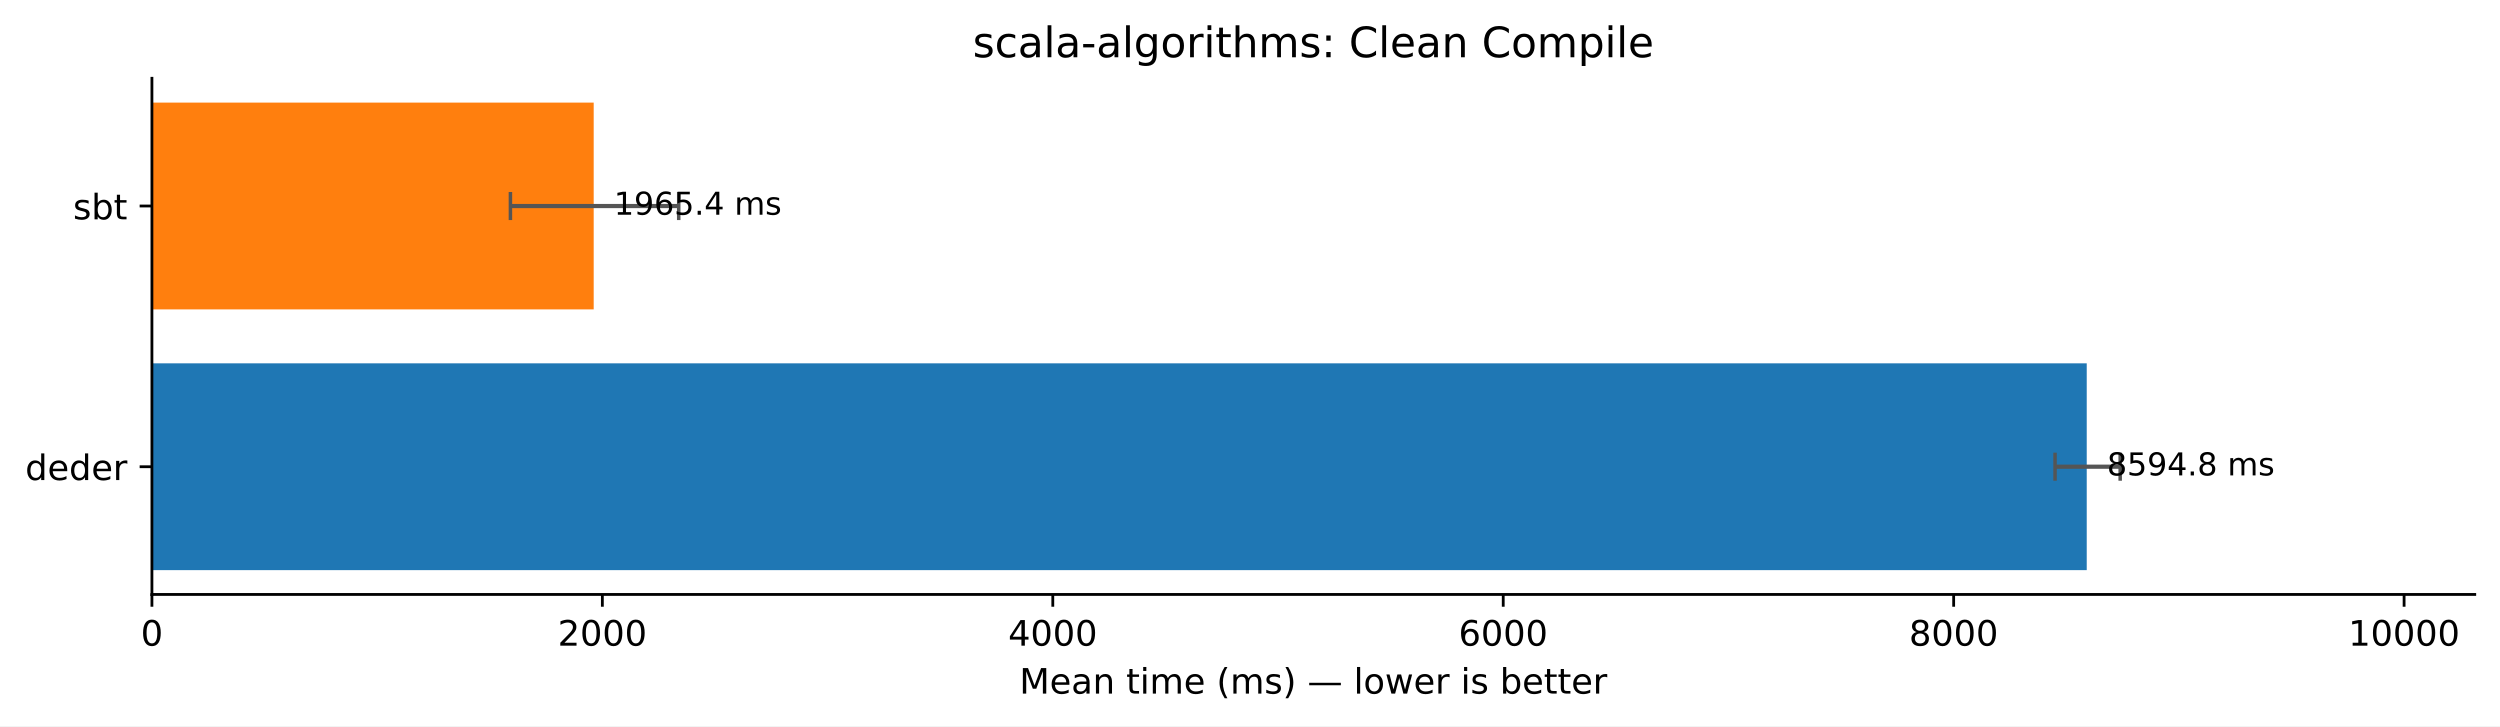
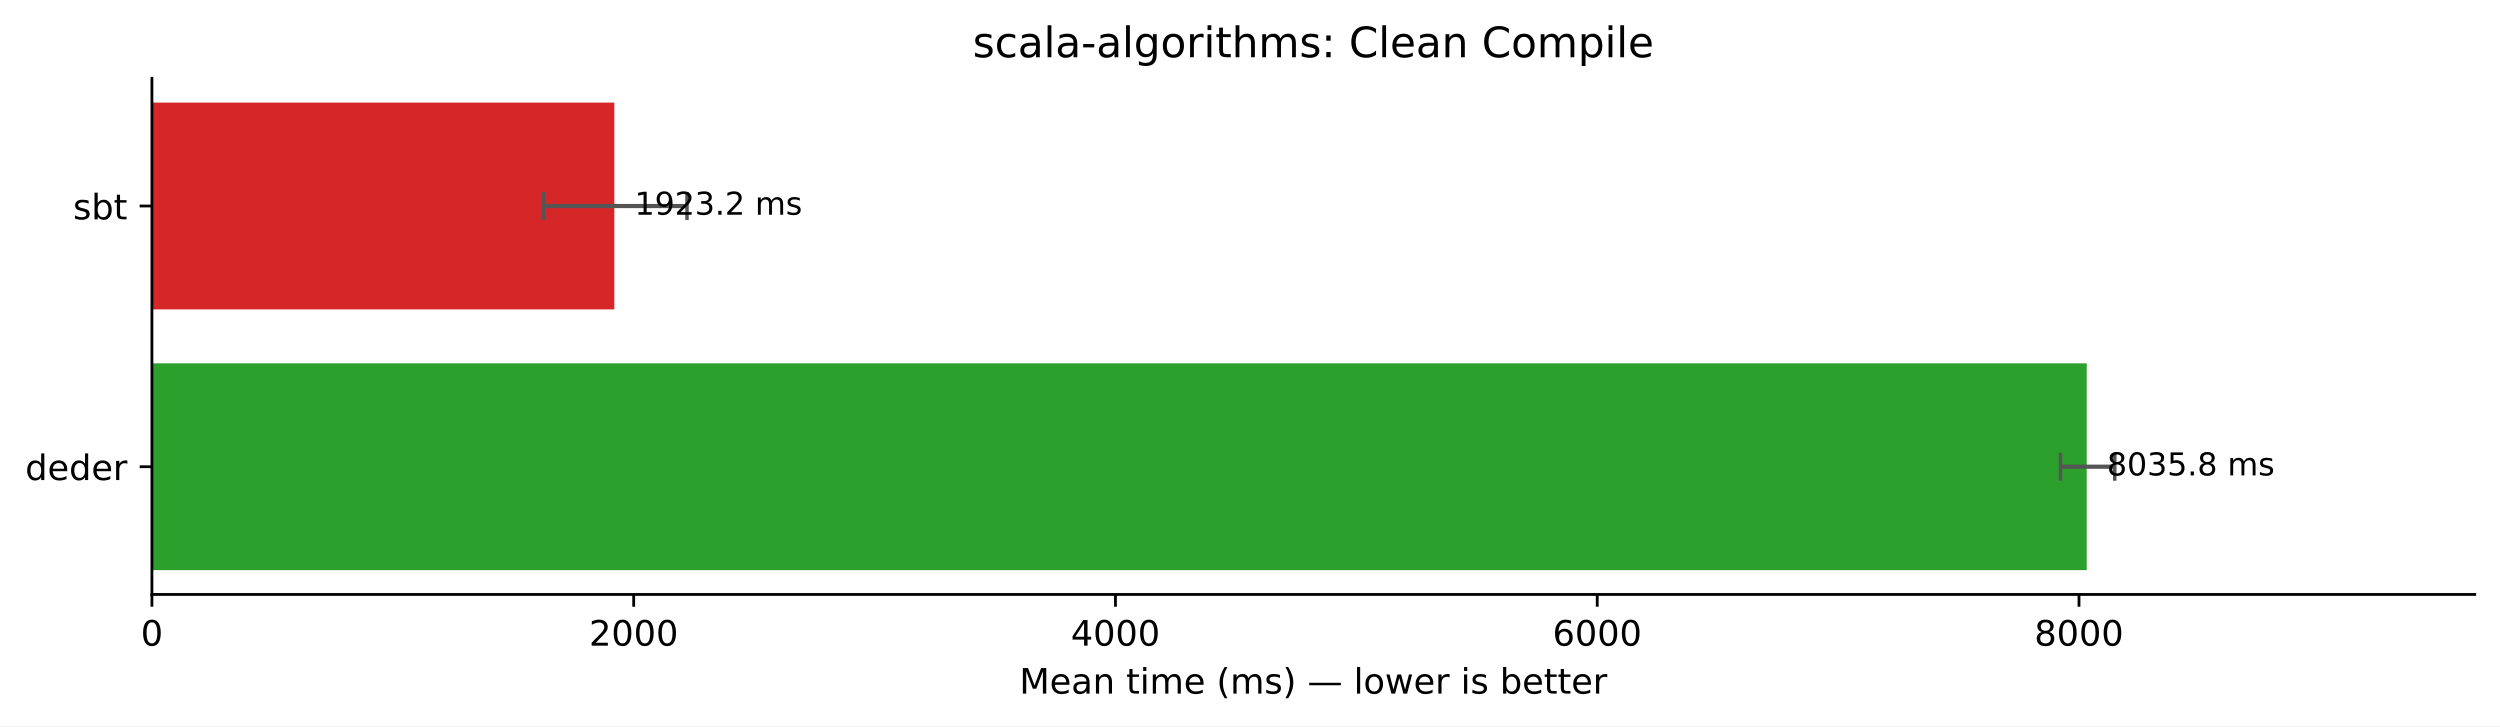
<svg xmlns="http://www.w3.org/2000/svg" xmlns:xlink="http://www.w3.org/1999/xlink" width="712.754pt" height="207.034pt" viewBox="0 0 712.754 207.034" version="1.1">
  <defs>
    <style type="text/css">*{stroke-linejoin: round; stroke-linecap: butt}</style>
  </defs>
  <g id="figure_1">
    <g id="patch_1">
      <path d="M 0 207.034  L 712.754 207.034  L 712.754 0  L 0 0  z " style="fill: #ffffff" />
    </g>
    <g id="axes_1">
      <g id="patch_2">
        <path d="M 43.314 169.478  L 705.554 169.478  L 705.554 22.318  L 43.314 22.318  z " style="fill: #ffffff" />
      </g>
      <g id="patch_3">
-         <path d="M 43.314 162.789  L 595.181 162.789  L 595.181 103.33  L 43.314 103.33  z " clip-path="url(#ped0f077b92)" style="fill: #1f77b4; stroke: #ffffff; stroke-width: 0.5; stroke-linejoin: miter" />
+         <path d="M 43.314 162.789  L 595.181 162.789  L 595.181 103.33  L 43.314 103.33  z " clip-path="url(#p0a08fe9d2a)" style="fill: #2ca02c; stroke: #ffffff; stroke-width: 0.5; stroke-linejoin: miter" />
      </g>
      <g id="patch_4">
-         <path d="M 43.314 88.466  L 169.513 88.466  L 169.513 29.007  L 43.314 29.007  z " clip-path="url(#ped0f077b92)" style="fill: #ff7f0e; stroke: #ffffff; stroke-width: 0.5; stroke-linejoin: miter" />
+         <path d="M 43.314 88.466  L 175.395 88.466  L 175.395 29.007  L 43.314 29.007  z " clip-path="url(#p0a08fe9d2a)" style="fill: #d62728; stroke: #ffffff; stroke-width: 0.5; stroke-linejoin: miter" />
      </g>
      <g id="matplotlib.axis_1">
        <g id="xtick_1">
          <g id="line2d_1">
            <defs>
-               <path id="m09c549a54c" d="M 0 0  L 0 3.5  " style="stroke: #000000; stroke-width: 0.8" />
+               <path id="m7000a5f4e0" d="M 0 0  L 0 3.5  " style="stroke: #000000; stroke-width: 0.8" />
            </defs>
            <g>
-               <use xlink:href="#m09c549a54c" x="43.314" y="169.478" style="stroke: #000000; stroke-width: 0.8" />
+               <use xlink:href="#m7000a5f4e0" x="43.314" y="169.478" style="stroke: #000000; stroke-width: 0.8" />
            </g>
          </g>
          <g id="text_1">
            <g transform="translate(40.13281 184.0766) scale(0.1 -0.1)">
              <defs>
                <path id="DejaVuSans-30" d="M 2034 4250  Q 1547 4250 1301 3770  Q 1056 3291 1056 2328  Q 1056 1369 1301 889  Q 1547 409 2034 409  Q 2525 409 2770 889  Q 3016 1369 3016 2328  Q 3016 3291 2770 3770  Q 2525 4250 2034 4250  z M 2034 4750  Q 2819 4750 3233 4129  Q 3647 3509 3647 2328  Q 3647 1150 3233 529  Q 2819 -91 2034 -91  Q 1250 -91 836 529  Q 422 1150 422 2328  Q 422 3509 836 4129  Q 1250 4750 2034 4750  z " transform="scale(0.015625)" />
              </defs>
              <use xlink:href="#DejaVuSans-30" />
            </g>
          </g>
        </g>
        <g id="xtick_2">
          <g id="line2d_2">
            <g>
-               <use xlink:href="#m09c549a54c" x="171.733" y="169.478" style="stroke: #000000; stroke-width: 0.8" />
+               <use xlink:href="#m7000a5f4e0" x="180.666" y="169.478" style="stroke: #000000; stroke-width: 0.8" />
            </g>
          </g>
          <g id="text_2">
-             <g transform="translate(159.0085 184.0766) scale(0.1 -0.1)">
+             <g transform="translate(167.9414 184.0766) scale(0.1 -0.1)">
              <defs>
                <path id="DejaVuSans-32" d="M 1228 531  L 3431 531  L 3431 0  L 469 0  L 469 531  Q 828 903 1448 1529  Q 2069 2156 2228 2338  Q 2531 2678 2651 2914  Q 2772 3150 2772 3378  Q 2772 3750 2511 3984  Q 2250 4219 1831 4219  Q 1534 4219 1204 4116  Q 875 4013 500 3803  L 500 4441  Q 881 4594 1212 4672  Q 1544 4750 1819 4750  Q 2544 4750 2975 4387  Q 3406 4025 3406 3419  Q 3406 3131 3298 2873  Q 3191 2616 2906 2266  Q 2828 2175 2409 1742  Q 1991 1309 1228 531  z " transform="scale(0.015625)" />
              </defs>
              <use xlink:href="#DejaVuSans-32" />
              <use xlink:href="#DejaVuSans-30" transform="translate(63.62305 0)" />
              <use xlink:href="#DejaVuSans-30" transform="translate(127.2461 0)" />
              <use xlink:href="#DejaVuSans-30" transform="translate(190.8691 0)" />
            </g>
          </g>
        </g>
        <g id="xtick_3">
          <g id="line2d_3">
            <g>
-               <use xlink:href="#m09c549a54c" x="300.153" y="169.478" style="stroke: #000000; stroke-width: 0.8" />
+               <use xlink:href="#m7000a5f4e0" x="318.019" y="169.478" style="stroke: #000000; stroke-width: 0.8" />
            </g>
          </g>
          <g id="text_3">
-             <g transform="translate(287.4279 184.0766) scale(0.1 -0.1)">
+             <g transform="translate(305.2937 184.0766) scale(0.1 -0.1)">
              <defs>
                <path id="DejaVuSans-34" d="M 2419 4116  L 825 1625  L 2419 1625  L 2419 4116  z M 2253 4666  L 3047 4666  L 3047 1625  L 3713 1625  L 3713 1100  L 3047 1100  L 3047 0  L 2419 0  L 2419 1100  L 313 1100  L 313 1709  L 2253 4666  z " transform="scale(0.015625)" />
              </defs>
              <use xlink:href="#DejaVuSans-34" />
              <use xlink:href="#DejaVuSans-30" transform="translate(63.62305 0)" />
              <use xlink:href="#DejaVuSans-30" transform="translate(127.2461 0)" />
              <use xlink:href="#DejaVuSans-30" transform="translate(190.8691 0)" />
            </g>
          </g>
        </g>
        <g id="xtick_4">
          <g id="line2d_4">
            <g>
-               <use xlink:href="#m09c549a54c" x="428.572" y="169.478" style="stroke: #000000; stroke-width: 0.8" />
+               <use xlink:href="#m7000a5f4e0" x="455.371" y="169.478" style="stroke: #000000; stroke-width: 0.8" />
            </g>
          </g>
          <g id="text_4">
-             <g transform="translate(415.8474 184.0766) scale(0.1 -0.1)">
+             <g transform="translate(442.646 184.0766) scale(0.1 -0.1)">
              <defs>
                <path id="DejaVuSans-36" d="M 2113 2584  Q 1688 2584 1439 2293  Q 1191 2003 1191 1497  Q 1191 994 1439 701  Q 1688 409 2113 409  Q 2538 409 2786 701  Q 3034 994 3034 1497  Q 3034 2003 2786 2293  Q 2538 2584 2113 2584  z M 3366 4563  L 3366 3988  Q 3128 4100 2886 4159  Q 2644 4219 2406 4219  Q 1781 4219 1451 3797  Q 1122 3375 1075 2522  Q 1259 2794 1537 2939  Q 1816 3084 2150 3084  Q 2853 3084 3261 2657  Q 3669 2231 3669 1497  Q 3669 778 3244 343  Q 2819 -91 2113 -91  Q 1303 -91 875 529  Q 447 1150 447 2328  Q 447 3434 972 4092  Q 1497 4750 2381 4750  Q 2619 4750 2861 4703  Q 3103 4656 3366 4563  z " transform="scale(0.015625)" />
              </defs>
              <use xlink:href="#DejaVuSans-36" />
              <use xlink:href="#DejaVuSans-30" transform="translate(63.62305 0)" />
              <use xlink:href="#DejaVuSans-30" transform="translate(127.2461 0)" />
              <use xlink:href="#DejaVuSans-30" transform="translate(190.8691 0)" />
            </g>
          </g>
        </g>
        <g id="xtick_5">
          <g id="line2d_5">
            <g>
-               <use xlink:href="#m09c549a54c" x="556.992" y="169.478" style="stroke: #000000; stroke-width: 0.8" />
+               <use xlink:href="#m7000a5f4e0" x="592.723" y="169.478" style="stroke: #000000; stroke-width: 0.8" />
            </g>
          </g>
          <g id="text_5">
-             <g transform="translate(544.2668 184.0766) scale(0.1 -0.1)">
+             <g transform="translate(579.9983 184.0766) scale(0.1 -0.1)">
              <defs>
                <path id="DejaVuSans-38" d="M 2034 2216  Q 1584 2216 1326 1975  Q 1069 1734 1069 1313  Q 1069 891 1326 650  Q 1584 409 2034 409  Q 2484 409 2743 651  Q 3003 894 3003 1313  Q 3003 1734 2745 1975  Q 2488 2216 2034 2216  z M 1403 2484  Q 997 2584 770 2862  Q 544 3141 544 3541  Q 544 4100 942 4425  Q 1341 4750 2034 4750  Q 2731 4750 3128 4425  Q 3525 4100 3525 3541  Q 3525 3141 3298 2862  Q 3072 2584 2669 2484  Q 3125 2378 3379 2068  Q 3634 1759 3634 1313  Q 3634 634 3220 271  Q 2806 -91 2034 -91  Q 1263 -91 848 271  Q 434 634 434 1313  Q 434 1759 690 2068  Q 947 2378 1403 2484  z M 1172 3481  Q 1172 3119 1398 2916  Q 1625 2713 2034 2713  Q 2441 2713 2670 2916  Q 2900 3119 2900 3481  Q 2900 3844 2670 4047  Q 2441 4250 2034 4250  Q 1625 4250 1398 4047  Q 1172 3844 1172 3481  z " transform="scale(0.015625)" />
              </defs>
              <use xlink:href="#DejaVuSans-38" />
              <use xlink:href="#DejaVuSans-30" transform="translate(63.62305 0)" />
              <use xlink:href="#DejaVuSans-30" transform="translate(127.2461 0)" />
              <use xlink:href="#DejaVuSans-30" transform="translate(190.8691 0)" />
            </g>
          </g>
        </g>
-         <g id="xtick_6">
-           <g id="line2d_6">
-             <g>
-               <use xlink:href="#m09c549a54c" x="685.411" y="169.478" style="stroke: #000000; stroke-width: 0.8" />
-             </g>
-           </g>
-           <g id="text_6">
-             <g transform="translate(669.505 184.0766) scale(0.1 -0.1)">
-               <defs>
-                 <path id="DejaVuSans-31" d="M 794 531  L 1825 531  L 1825 4091  L 703 3866  L 703 4441  L 1819 4666  L 2450 4666  L 2450 531  L 3481 531  L 3481 0  L 794 0  L 794 531  z " transform="scale(0.015625)" />
-               </defs>
-               <use xlink:href="#DejaVuSans-31" />
-               <use xlink:href="#DejaVuSans-30" transform="translate(63.62305 0)" />
-               <use xlink:href="#DejaVuSans-30" transform="translate(127.2461 0)" />
-               <use xlink:href="#DejaVuSans-30" transform="translate(190.8691 0)" />
-               <use xlink:href="#DejaVuSans-30" transform="translate(254.4922 0)" />
-             </g>
-           </g>
-         </g>
-         <g id="text_7">
+         <g id="text_6">
          <g transform="translate(290.6372 197.7547) scale(0.1 -0.1)">
            <defs>
              <path id="DejaVuSans-4d" d="M 628 4666  L 1569 4666  L 2759 1491  L 3956 4666  L 4897 4666  L 4897 0  L 4281 0  L 4281 4097  L 3078 897  L 2444 897  L 1241 4097  L 1241 0  L 628 0  L 628 4666  z " transform="scale(0.015625)" />
              <path id="DejaVuSans-65" d="M 3597 1894  L 3597 1613  L 953 1613  Q 991 1019 1311 708  Q 1631 397 2203 397  Q 2534 397 2845 478  Q 3156 559 3463 722  L 3463 178  Q 3153 47 2828 -22  Q 2503 -91 2169 -91  Q 1331 -91 842 396  Q 353 884 353 1716  Q 353 2575 817 3079  Q 1281 3584 2069 3584  Q 2775 3584 3186 3129  Q 3597 2675 3597 1894  z M 3022 2063  Q 3016 2534 2758 2815  Q 2500 3097 2075 3097  Q 1594 3097 1305 2825  Q 1016 2553 972 2059  L 3022 2063  z " transform="scale(0.015625)" />
              <path id="DejaVuSans-61" d="M 2194 1759  Q 1497 1759 1228 1600  Q 959 1441 959 1056  Q 959 750 1161 570  Q 1363 391 1709 391  Q 2188 391 2477 730  Q 2766 1069 2766 1631  L 2766 1759  L 2194 1759  z M 3341 1997  L 3341 0  L 2766 0  L 2766 531  Q 2569 213 2275 61  Q 1981 -91 1556 -91  Q 1019 -91 701 211  Q 384 513 384 1019  Q 384 1609 779 1909  Q 1175 2209 1959 2209  L 2766 2209  L 2766 2266  Q 2766 2663 2505 2880  Q 2244 3097 1772 3097  Q 1472 3097 1187 3025  Q 903 2953 641 2809  L 641 3341  Q 956 3463 1253 3523  Q 1550 3584 1831 3584  Q 2591 3584 2966 3190  Q 3341 2797 3341 1997  z " transform="scale(0.015625)" />
              <path id="DejaVuSans-6e" d="M 3513 2113  L 3513 0  L 2938 0  L 2938 2094  Q 2938 2591 2744 2837  Q 2550 3084 2163 3084  Q 1697 3084 1428 2787  Q 1159 2491 1159 1978  L 1159 0  L 581 0  L 581 3500  L 1159 3500  L 1159 2956  Q 1366 3272 1645 3428  Q 1925 3584 2291 3584  Q 2894 3584 3203 3211  Q 3513 2838 3513 2113  z " transform="scale(0.015625)" />
              <path id="DejaVuSans-20" transform="scale(0.015625)" />
              <path id="DejaVuSans-74" d="M 1172 4494  L 1172 3500  L 2356 3500  L 2356 3053  L 1172 3053  L 1172 1153  Q 1172 725 1289 603  Q 1406 481 1766 481  L 2356 481  L 2356 0  L 1766 0  Q 1100 0 847 248  Q 594 497 594 1153  L 594 3053  L 172 3053  L 172 3500  L 594 3500  L 594 4494  L 1172 4494  z " transform="scale(0.015625)" />
              <path id="DejaVuSans-69" d="M 603 3500  L 1178 3500  L 1178 0  L 603 0  L 603 3500  z M 603 4863  L 1178 4863  L 1178 4134  L 603 4134  L 603 4863  z " transform="scale(0.015625)" />
              <path id="DejaVuSans-6d" d="M 3328 2828  Q 3544 3216 3844 3400  Q 4144 3584 4550 3584  Q 5097 3584 5394 3201  Q 5691 2819 5691 2113  L 5691 0  L 5113 0  L 5113 2094  Q 5113 2597 4934 2840  Q 4756 3084 4391 3084  Q 3944 3084 3684 2787  Q 3425 2491 3425 1978  L 3425 0  L 2847 0  L 2847 2094  Q 2847 2600 2669 2842  Q 2491 3084 2119 3084  Q 1678 3084 1418 2786  Q 1159 2488 1159 1978  L 1159 0  L 581 0  L 581 3500  L 1159 3500  L 1159 2956  Q 1356 3278 1631 3431  Q 1906 3584 2284 3584  Q 2666 3584 2933 3390  Q 3200 3197 3328 2828  z " transform="scale(0.015625)" />
              <path id="DejaVuSans-28" d="M 1984 4856  Q 1566 4138 1362 3434  Q 1159 2731 1159 2009  Q 1159 1288 1364 580  Q 1569 -128 1984 -844  L 1484 -844  Q 1016 -109 783 600  Q 550 1309 550 2009  Q 550 2706 781 3412  Q 1013 4119 1484 4856  L 1984 4856  z " transform="scale(0.015625)" />
              <path id="DejaVuSans-73" d="M 2834 3397  L 2834 2853  Q 2591 2978 2328 3040  Q 2066 3103 1784 3103  Q 1356 3103 1142 2972  Q 928 2841 928 2578  Q 928 2378 1081 2264  Q 1234 2150 1697 2047  L 1894 2003  Q 2506 1872 2764 1633  Q 3022 1394 3022 966  Q 3022 478 2636 193  Q 2250 -91 1575 -91  Q 1294 -91 989 -36  Q 684 19 347 128  L 347 722  Q 666 556 975 473  Q 1284 391 1588 391  Q 1994 391 2212 530  Q 2431 669 2431 922  Q 2431 1156 2273 1281  Q 2116 1406 1581 1522  L 1381 1569  Q 847 1681 609 1914  Q 372 2147 372 2553  Q 372 3047 722 3315  Q 1072 3584 1716 3584  Q 2034 3584 2315 3537  Q 2597 3491 2834 3397  z " transform="scale(0.015625)" />
              <path id="DejaVuSans-29" d="M 513 4856  L 1013 4856  Q 1481 4119 1714 3412  Q 1947 2706 1947 2009  Q 1947 1309 1714 600  Q 1481 -109 1013 -844  L 513 -844  Q 928 -128 1133 580  Q 1338 1288 1338 2009  Q 1338 2731 1133 3434  Q 928 4138 513 4856  z " transform="scale(0.015625)" />
              <path id="DejaVuSans-2014" d="M 313 1978  L 6088 1978  L 6088 1528  L 313 1528  L 313 1978  z " transform="scale(0.015625)" />
              <path id="DejaVuSans-6c" d="M 603 4863  L 1178 4863  L 1178 0  L 603 0  L 603 4863  z " transform="scale(0.015625)" />
              <path id="DejaVuSans-6f" d="M 1959 3097  Q 1497 3097 1228 2736  Q 959 2375 959 1747  Q 959 1119 1226 758  Q 1494 397 1959 397  Q 2419 397 2687 759  Q 2956 1122 2956 1747  Q 2956 2369 2687 2733  Q 2419 3097 1959 3097  z M 1959 3584  Q 2709 3584 3137 3096  Q 3566 2609 3566 1747  Q 3566 888 3137 398  Q 2709 -91 1959 -91  Q 1206 -91 779 398  Q 353 888 353 1747  Q 353 2609 779 3096  Q 1206 3584 1959 3584  z " transform="scale(0.015625)" />
              <path id="DejaVuSans-77" d="M 269 3500  L 844 3500  L 1563 769  L 2278 3500  L 2956 3500  L 3675 769  L 4391 3500  L 4966 3500  L 4050 0  L 3372 0  L 2619 2869  L 1863 0  L 1184 0  L 269 3500  z " transform="scale(0.015625)" />
              <path id="DejaVuSans-72" d="M 2631 2963  Q 2534 3019 2420 3045  Q 2306 3072 2169 3072  Q 1681 3072 1420 2755  Q 1159 2438 1159 1844  L 1159 0  L 581 0  L 581 3500  L 1159 3500  L 1159 2956  Q 1341 3275 1631 3429  Q 1922 3584 2338 3584  Q 2397 3584 2469 3576  Q 2541 3569 2628 3553  L 2631 2963  z " transform="scale(0.015625)" />
              <path id="DejaVuSans-62" d="M 3116 1747  Q 3116 2381 2855 2742  Q 2594 3103 2138 3103  Q 1681 3103 1420 2742  Q 1159 2381 1159 1747  Q 1159 1113 1420 752  Q 1681 391 2138 391  Q 2594 391 2855 752  Q 3116 1113 3116 1747  z M 1159 2969  Q 1341 3281 1617 3432  Q 1894 3584 2278 3584  Q 2916 3584 3314 3078  Q 3713 2572 3713 1747  Q 3713 922 3314 415  Q 2916 -91 2278 -91  Q 1894 -91 1617 61  Q 1341 213 1159 525  L 1159 0  L 581 0  L 581 4863  L 1159 4863  L 1159 2969  z " transform="scale(0.015625)" />
            </defs>
            <use xlink:href="#DejaVuSans-4d" />
            <use xlink:href="#DejaVuSans-65" transform="translate(86.2793 0)" />
            <use xlink:href="#DejaVuSans-61" transform="translate(147.8027 0)" />
            <use xlink:href="#DejaVuSans-6e" transform="translate(209.082 0)" />
            <use xlink:href="#DejaVuSans-20" transform="translate(272.4609 0)" />
            <use xlink:href="#DejaVuSans-74" transform="translate(304.248 0)" />
            <use xlink:href="#DejaVuSans-69" transform="translate(343.457 0)" />
            <use xlink:href="#DejaVuSans-6d" transform="translate(371.2402 0)" />
            <use xlink:href="#DejaVuSans-65" transform="translate(468.6523 0)" />
            <use xlink:href="#DejaVuSans-20" transform="translate(530.1758 0)" />
            <use xlink:href="#DejaVuSans-28" transform="translate(561.9629 0)" />
            <use xlink:href="#DejaVuSans-6d" transform="translate(600.9766 0)" />
            <use xlink:href="#DejaVuSans-73" transform="translate(698.3887 0)" />
            <use xlink:href="#DejaVuSans-29" transform="translate(750.4883 0)" />
            <use xlink:href="#DejaVuSans-20" transform="translate(789.502 0)" />
            <use xlink:href="#DejaVuSans-2014" transform="translate(821.2891 0)" />
            <use xlink:href="#DejaVuSans-20" transform="translate(921.2891 0)" />
            <use xlink:href="#DejaVuSans-6c" transform="translate(953.0762 0)" />
            <use xlink:href="#DejaVuSans-6f" transform="translate(980.8594 0)" />
            <use xlink:href="#DejaVuSans-77" transform="translate(1042.041 0)" />
            <use xlink:href="#DejaVuSans-65" transform="translate(1123.828 0)" />
            <use xlink:href="#DejaVuSans-72" transform="translate(1185.352 0)" />
            <use xlink:href="#DejaVuSans-20" transform="translate(1226.465 0)" />
            <use xlink:href="#DejaVuSans-69" transform="translate(1258.252 0)" />
            <use xlink:href="#DejaVuSans-73" transform="translate(1286.035 0)" />
            <use xlink:href="#DejaVuSans-20" transform="translate(1338.135 0)" />
            <use xlink:href="#DejaVuSans-62" transform="translate(1369.922 0)" />
            <use xlink:href="#DejaVuSans-65" transform="translate(1433.398 0)" />
            <use xlink:href="#DejaVuSans-74" transform="translate(1494.922 0)" />
            <use xlink:href="#DejaVuSans-74" transform="translate(1534.131 0)" />
            <use xlink:href="#DejaVuSans-65" transform="translate(1573.34 0)" />
            <use xlink:href="#DejaVuSans-72" transform="translate(1634.863 0)" />
          </g>
        </g>
      </g>
      <g id="matplotlib.axis_2">
        <g id="ytick_1">
-           <g id="line2d_7">
+           <g id="line2d_6">
            <defs>
-               <path id="m37d72e7200" d="M 0 0  L -3.5 0  " style="stroke: #000000; stroke-width: 0.8" />
+               <path id="m9d458d2035" d="M 0 0  L -3.5 0  " style="stroke: #000000; stroke-width: 0.8" />
            </defs>
            <g>
-               <use xlink:href="#m37d72e7200" x="43.314" y="133.06" style="stroke: #000000; stroke-width: 0.8" />
-             </g>
-           </g>
-           <g id="text_8">
+               <use xlink:href="#m9d458d2035" x="43.314" y="133.06" style="stroke: #000000; stroke-width: 0.8" />
+             </g>
+           </g>
+           <g id="text_7">
            <g transform="translate(7.2 136.859) scale(0.1 -0.1)">
              <defs>
                <path id="DejaVuSans-64" d="M 2906 2969  L 2906 4863  L 3481 4863  L 3481 0  L 2906 0  L 2906 525  Q 2725 213 2448 61  Q 2172 -91 1784 -91  Q 1150 -91 751 415  Q 353 922 353 1747  Q 353 2572 751 3078  Q 1150 3584 1784 3584  Q 2172 3584 2448 3432  Q 2725 3281 2906 2969  z M 947 1747  Q 947 1113 1208 752  Q 1469 391 1925 391  Q 2381 391 2643 752  Q 2906 1113 2906 1747  Q 2906 2381 2643 2742  Q 2381 3103 1925 3103  Q 1469 3103 1208 2742  Q 947 2381 947 1747  z " transform="scale(0.015625)" />
              </defs>
              <use xlink:href="#DejaVuSans-64" />
              <use xlink:href="#DejaVuSans-65" transform="translate(63.47656 0)" />
              <use xlink:href="#DejaVuSans-64" transform="translate(125 0)" />
              <use xlink:href="#DejaVuSans-65" transform="translate(188.4766 0)" />
              <use xlink:href="#DejaVuSans-72" transform="translate(250 0)" />
            </g>
          </g>
        </g>
        <g id="ytick_2">
-           <g id="line2d_8">
-             <g>
-               <use xlink:href="#m37d72e7200" x="43.314" y="58.737" style="stroke: #000000; stroke-width: 0.8" />
-             </g>
-           </g>
-           <g id="text_9">
+           <g id="line2d_7">
+             <g>
+               <use xlink:href="#m9d458d2035" x="43.314" y="58.737" style="stroke: #000000; stroke-width: 0.8" />
+             </g>
+           </g>
+           <g id="text_8">
            <g transform="translate(20.83594 62.53573) scale(0.1 -0.1)">
              <use xlink:href="#DejaVuSans-73" />
              <use xlink:href="#DejaVuSans-62" transform="translate(52.09961 0)" />
              <use xlink:href="#DejaVuSans-74" transform="translate(115.5762 0)" />
            </g>
          </g>
        </g>
      </g>
      <g id="LineCollection_1">
-         <path d="M 585.895 133.06  L 604.467 133.06  " clip-path="url(#ped0f077b92)" style="fill: none; stroke: #555555; stroke-width: 1.2" />
-         <path d="M 145.521 58.737  L 193.504 58.737  " clip-path="url(#ped0f077b92)" style="fill: none; stroke: #555555; stroke-width: 1.2" />
+         <path d="M 587.444 133.06  L 602.917 133.06  " clip-path="url(#p0a08fe9d2a)" style="fill: none; stroke: #555555; stroke-width: 1.2" />
+         <path d="M 154.925 58.737  L 195.865 58.737  " clip-path="url(#p0a08fe9d2a)" style="fill: none; stroke: #555555; stroke-width: 1.2" />
+       </g>
+       <g id="line2d_8">
+         <defs>
+           <path id="me0260f2b98" d="M 0 4  L 0 -4  " style="stroke: #555555" />
+         </defs>
+         <g clip-path="url(#p0a08fe9d2a)">
+           <use xlink:href="#me0260f2b98" x="587.444" y="133.06" style="fill: #1f77b4; stroke: #555555" />
+           <use xlink:href="#me0260f2b98" x="154.925" y="58.737" style="fill: #1f77b4; stroke: #555555" />
+         </g>
      </g>
      <g id="line2d_9">
-         <defs>
-           <path id="mf088a40af5" d="M 0 4  L 0 -4  " style="stroke: #555555" />
-         </defs>
-         <g clip-path="url(#ped0f077b92)">
-           <use xlink:href="#mf088a40af5" x="585.895" y="133.06" style="fill: #1f77b4; stroke: #555555" />
-           <use xlink:href="#mf088a40af5" x="145.521" y="58.737" style="fill: #1f77b4; stroke: #555555" />
-         </g>
-       </g>
-       <g id="line2d_10">
-         <g clip-path="url(#ped0f077b92)">
-           <use xlink:href="#mf088a40af5" x="604.467" y="133.06" style="fill: #1f77b4; stroke: #555555" />
-           <use xlink:href="#mf088a40af5" x="193.504" y="58.737" style="fill: #1f77b4; stroke: #555555" />
+         <g clip-path="url(#p0a08fe9d2a)">
+           <use xlink:href="#me0260f2b98" x="602.917" y="133.06" style="fill: #1f77b4; stroke: #555555" />
+           <use xlink:href="#me0260f2b98" x="195.865" y="58.737" style="fill: #1f77b4; stroke: #555555" />
        </g>
      </g>
      <g id="patch_5">
        <path d="M 43.314 169.478  L 43.314 22.318  " style="fill: none; stroke: #000000; stroke-width: 0.8; stroke-linejoin: miter; stroke-linecap: square" />
      </g>
      <g id="patch_6">
        <path d="M 43.314 169.478  L 705.554 169.478  " style="fill: none; stroke: #000000; stroke-width: 0.8; stroke-linejoin: miter; stroke-linecap: square" />
      </g>
-       <g id="text_10">
+       <g id="text_9">
        <g transform="translate(600.6994 135.5432) scale(0.09 -0.09)">
          <defs>
+             <path id="DejaVuSans-33" d="M 2597 2516  Q 3050 2419 3304 2112  Q 3559 1806 3559 1356  Q 3559 666 3084 287  Q 2609 -91 1734 -91  Q 1441 -91 1130 -33  Q 819 25 488 141  L 488 750  Q 750 597 1062 519  Q 1375 441 1716 441  Q 2309 441 2620 675  Q 2931 909 2931 1356  Q 2931 1769 2642 2001  Q 2353 2234 1838 2234  L 1294 2234  L 1294 2753  L 1863 2753  Q 2328 2753 2575 2939  Q 2822 3125 2822 3475  Q 2822 3834 2567 4026  Q 2313 4219 1838 4219  Q 1578 4219 1281 4162  Q 984 4106 628 3988  L 628 4550  Q 988 4650 1302 4700  Q 1616 4750 1894 4750  Q 2613 4750 3031 4423  Q 3450 4097 3450 3541  Q 3450 3153 3228 2886  Q 3006 2619 2597 2516  z " transform="scale(0.015625)" />
            <path id="DejaVuSans-35" d="M 691 4666  L 3169 4666  L 3169 4134  L 1269 4134  L 1269 2991  Q 1406 3038 1543 3061  Q 1681 3084 1819 3084  Q 2600 3084 3056 2656  Q 3513 2228 3513 1497  Q 3513 744 3044 326  Q 2575 -91 1722 -91  Q 1428 -91 1123 -41  Q 819 9 494 109  L 494 744  Q 775 591 1075 516  Q 1375 441 1709 441  Q 2250 441 2565 725  Q 2881 1009 2881 1497  Q 2881 1984 2565 2268  Q 2250 2553 1709 2553  Q 1456 2553 1204 2497  Q 953 2441 691 2322  L 691 4666  z " transform="scale(0.015625)" />
-             <path id="DejaVuSans-39" d="M 703 97  L 703 672  Q 941 559 1184 500  Q 1428 441 1663 441  Q 2288 441 2617 861  Q 2947 1281 2994 2138  Q 2813 1869 2534 1725  Q 2256 1581 1919 1581  Q 1219 1581 811 2004  Q 403 2428 403 3163  Q 403 3881 828 4315  Q 1253 4750 1959 4750  Q 2769 4750 3195 4129  Q 3622 3509 3622 2328  Q 3622 1225 3098 567  Q 2575 -91 1691 -91  Q 1453 -91 1209 -44  Q 966 3 703 97  z M 1959 2075  Q 2384 2075 2632 2365  Q 2881 2656 2881 3163  Q 2881 3666 2632 3958  Q 2384 4250 1959 4250  Q 1534 4250 1286 3958  Q 1038 3666 1038 3163  Q 1038 2656 1286 2365  Q 1534 2075 1959 2075  z " transform="scale(0.015625)" />
            <path id="DejaVuSans-2e" d="M 684 794  L 1344 794  L 1344 0  L 684 0  L 684 794  z " transform="scale(0.015625)" />
          </defs>
          <use xlink:href="#DejaVuSans-38" />
-           <use xlink:href="#DejaVuSans-35" transform="translate(63.62305 0)" />
-           <use xlink:href="#DejaVuSans-39" transform="translate(127.2461 0)" />
-           <use xlink:href="#DejaVuSans-34" transform="translate(190.8691 0)" />
+           <use xlink:href="#DejaVuSans-30" transform="translate(63.62305 0)" />
+           <use xlink:href="#DejaVuSans-33" transform="translate(127.2461 0)" />
+           <use xlink:href="#DejaVuSans-35" transform="translate(190.8691 0)" />
          <use xlink:href="#DejaVuSans-2e" transform="translate(254.4922 0)" />
          <use xlink:href="#DejaVuSans-38" transform="translate(286.2793 0)" />
          <use xlink:href="#DejaVuSans-20" transform="translate(349.9023 0)" />
          <use xlink:href="#DejaVuSans-6d" transform="translate(381.6895 0)" />
          <use xlink:href="#DejaVuSans-73" transform="translate(479.1016 0)" />
        </g>
      </g>
-       <g id="text_11">
-         <g transform="translate(175.0312 61.21995) scale(0.09 -0.09)">
+       <g id="text_10">
+         <g transform="translate(180.9139 61.21995) scale(0.09 -0.09)">
+           <defs>
+             <path id="DejaVuSans-31" d="M 794 531  L 1825 531  L 1825 4091  L 703 3866  L 703 4441  L 1819 4666  L 2450 4666  L 2450 531  L 3481 531  L 3481 0  L 794 0  L 794 531  z " transform="scale(0.015625)" />
+             <path id="DejaVuSans-39" d="M 703 97  L 703 672  Q 941 559 1184 500  Q 1428 441 1663 441  Q 2288 441 2617 861  Q 2947 1281 2994 2138  Q 2813 1869 2534 1725  Q 2256 1581 1919 1581  Q 1219 1581 811 2004  Q 403 2428 403 3163  Q 403 3881 828 4315  Q 1253 4750 1959 4750  Q 2769 4750 3195 4129  Q 3622 3509 3622 2328  Q 3622 1225 3098 567  Q 2575 -91 1691 -91  Q 1453 -91 1209 -44  Q 966 3 703 97  z M 1959 2075  Q 2384 2075 2632 2365  Q 2881 2656 2881 3163  Q 2881 3666 2632 3958  Q 2384 4250 1959 4250  Q 1534 4250 1286 3958  Q 1038 3666 1038 3163  Q 1038 2656 1286 2365  Q 1534 2075 1959 2075  z " transform="scale(0.015625)" />
+           </defs>
          <use xlink:href="#DejaVuSans-31" />
          <use xlink:href="#DejaVuSans-39" transform="translate(63.62305 0)" />
-           <use xlink:href="#DejaVuSans-36" transform="translate(127.2461 0)" />
-           <use xlink:href="#DejaVuSans-35" transform="translate(190.8691 0)" />
+           <use xlink:href="#DejaVuSans-32" transform="translate(127.2461 0)" />
+           <use xlink:href="#DejaVuSans-33" transform="translate(190.8691 0)" />
          <use xlink:href="#DejaVuSans-2e" transform="translate(254.4922 0)" />
-           <use xlink:href="#DejaVuSans-34" transform="translate(286.2793 0)" />
+           <use xlink:href="#DejaVuSans-32" transform="translate(286.2793 0)" />
          <use xlink:href="#DejaVuSans-20" transform="translate(349.9023 0)" />
          <use xlink:href="#DejaVuSans-6d" transform="translate(381.6895 0)" />
          <use xlink:href="#DejaVuSans-73" transform="translate(479.1016 0)" />
        </g>
      </g>
-       <g id="text_12">
+       <g id="text_11">
        <g transform="translate(277.3391 16.31812) scale(0.12 -0.12)">
          <defs>
            <path id="DejaVuSans-63" d="M 3122 3366  L 3122 2828  Q 2878 2963 2633 3030  Q 2388 3097 2138 3097  Q 1578 3097 1268 2742  Q 959 2388 959 1747  Q 959 1106 1268 751  Q 1578 397 2138 397  Q 2388 397 2633 464  Q 2878 531 3122 666  L 3122 134  Q 2881 22 2623 -34  Q 2366 -91 2075 -91  Q 1284 -91 818 406  Q 353 903 353 1747  Q 353 2603 823 3093  Q 1294 3584 2113 3584  Q 2378 3584 2631 3529  Q 2884 3475 3122 3366  z " transform="scale(0.015625)" />
            <path id="DejaVuSans-2d" d="M 313 2009  L 1997 2009  L 1997 1497  L 313 1497  L 313 2009  z " transform="scale(0.015625)" />
            <path id="DejaVuSans-67" d="M 2906 1791  Q 2906 2416 2648 2759  Q 2391 3103 1925 3103  Q 1463 3103 1205 2759  Q 947 2416 947 1791  Q 947 1169 1205 825  Q 1463 481 1925 481  Q 2391 481 2648 825  Q 2906 1169 2906 1791  z M 3481 434  Q 3481 -459 3084 -895  Q 2688 -1331 1869 -1331  Q 1566 -1331 1297 -1286  Q 1028 -1241 775 -1147  L 775 -588  Q 1028 -725 1275 -790  Q 1522 -856 1778 -856  Q 2344 -856 2625 -561  Q 2906 -266 2906 331  L 2906 616  Q 2728 306 2450 153  Q 2172 0 1784 0  Q 1141 0 747 490  Q 353 981 353 1791  Q 353 2603 747 3093  Q 1141 3584 1784 3584  Q 2172 3584 2450 3431  Q 2728 3278 2906 2969  L 2906 3500  L 3481 3500  L 3481 434  z " transform="scale(0.015625)" />
            <path id="DejaVuSans-68" d="M 3513 2113  L 3513 0  L 2938 0  L 2938 2094  Q 2938 2591 2744 2837  Q 2550 3084 2163 3084  Q 1697 3084 1428 2787  Q 1159 2491 1159 1978  L 1159 0  L 581 0  L 581 4863  L 1159 4863  L 1159 2956  Q 1366 3272 1645 3428  Q 1925 3584 2291 3584  Q 2894 3584 3203 3211  Q 3513 2838 3513 2113  z " transform="scale(0.015625)" />
            <path id="DejaVuSans-3a" d="M 750 794  L 1409 794  L 1409 0  L 750 0  L 750 794  z M 750 3309  L 1409 3309  L 1409 2516  L 750 2516  L 750 3309  z " transform="scale(0.015625)" />
            <path id="DejaVuSans-43" d="M 4122 4306  L 4122 3641  Q 3803 3938 3442 4084  Q 3081 4231 2675 4231  Q 1875 4231 1450 3742  Q 1025 3253 1025 2328  Q 1025 1406 1450 917  Q 1875 428 2675 428  Q 3081 428 3442 575  Q 3803 722 4122 1019  L 4122 359  Q 3791 134 3420 21  Q 3050 -91 2638 -91  Q 1578 -91 968 557  Q 359 1206 359 2328  Q 359 3453 968 4101  Q 1578 4750 2638 4750  Q 3056 4750 3426 4639  Q 3797 4528 4122 4306  z " transform="scale(0.015625)" />
            <path id="DejaVuSans-70" d="M 1159 525  L 1159 -1331  L 581 -1331  L 581 3500  L 1159 3500  L 1159 2969  Q 1341 3281 1617 3432  Q 1894 3584 2278 3584  Q 2916 3584 3314 3078  Q 3713 2572 3713 1747  Q 3713 922 3314 415  Q 2916 -91 2278 -91  Q 1894 -91 1617 61  Q 1341 213 1159 525  z M 3116 1747  Q 3116 2381 2855 2742  Q 2594 3103 2138 3103  Q 1681 3103 1420 2742  Q 1159 2381 1159 1747  Q 1159 1113 1420 752  Q 1681 391 2138 391  Q 2594 391 2855 752  Q 3116 1113 3116 1747  z " transform="scale(0.015625)" />
          </defs>
          <use xlink:href="#DejaVuSans-73" />
          <use xlink:href="#DejaVuSans-63" transform="translate(52.09961 0)" />
          <use xlink:href="#DejaVuSans-61" transform="translate(107.0801 0)" />
          <use xlink:href="#DejaVuSans-6c" transform="translate(168.3594 0)" />
          <use xlink:href="#DejaVuSans-61" transform="translate(196.1426 0)" />
          <use xlink:href="#DejaVuSans-2d" transform="translate(257.4219 0)" />
          <use xlink:href="#DejaVuSans-61" transform="translate(293.5059 0)" />
          <use xlink:href="#DejaVuSans-6c" transform="translate(354.7852 0)" />
          <use xlink:href="#DejaVuSans-67" transform="translate(382.5684 0)" />
          <use xlink:href="#DejaVuSans-6f" transform="translate(446.0449 0)" />
          <use xlink:href="#DejaVuSans-72" transform="translate(507.2266 0)" />
          <use xlink:href="#DejaVuSans-69" transform="translate(548.3398 0)" />
          <use xlink:href="#DejaVuSans-74" transform="translate(576.123 0)" />
          <use xlink:href="#DejaVuSans-68" transform="translate(615.332 0)" />
          <use xlink:href="#DejaVuSans-6d" transform="translate(678.7109 0)" />
          <use xlink:href="#DejaVuSans-73" transform="translate(776.123 0)" />
          <use xlink:href="#DejaVuSans-3a" transform="translate(828.2227 0)" />
          <use xlink:href="#DejaVuSans-20" transform="translate(861.9141 0)" />
          <use xlink:href="#DejaVuSans-43" transform="translate(893.7012 0)" />
          <use xlink:href="#DejaVuSans-6c" transform="translate(963.5254 0)" />
          <use xlink:href="#DejaVuSans-65" transform="translate(991.3086 0)" />
          <use xlink:href="#DejaVuSans-61" transform="translate(1052.832 0)" />
          <use xlink:href="#DejaVuSans-6e" transform="translate(1114.111 0)" />
          <use xlink:href="#DejaVuSans-20" transform="translate(1177.49 0)" />
          <use xlink:href="#DejaVuSans-43" transform="translate(1209.277 0)" />
          <use xlink:href="#DejaVuSans-6f" transform="translate(1279.102 0)" />
          <use xlink:href="#DejaVuSans-6d" transform="translate(1340.283 0)" />
          <use xlink:href="#DejaVuSans-70" transform="translate(1437.695 0)" />
          <use xlink:href="#DejaVuSans-69" transform="translate(1501.172 0)" />
          <use xlink:href="#DejaVuSans-6c" transform="translate(1528.955 0)" />
          <use xlink:href="#DejaVuSans-65" transform="translate(1556.738 0)" />
        </g>
      </g>
    </g>
  </g>
  <defs>
-     <clipPath id="ped0f077b92">
+     <clipPath id="p0a08fe9d2a">
      <rect x="43.314" y="22.318" width="662.24" height="147.16" />
    </clipPath>
  </defs>
</svg>
